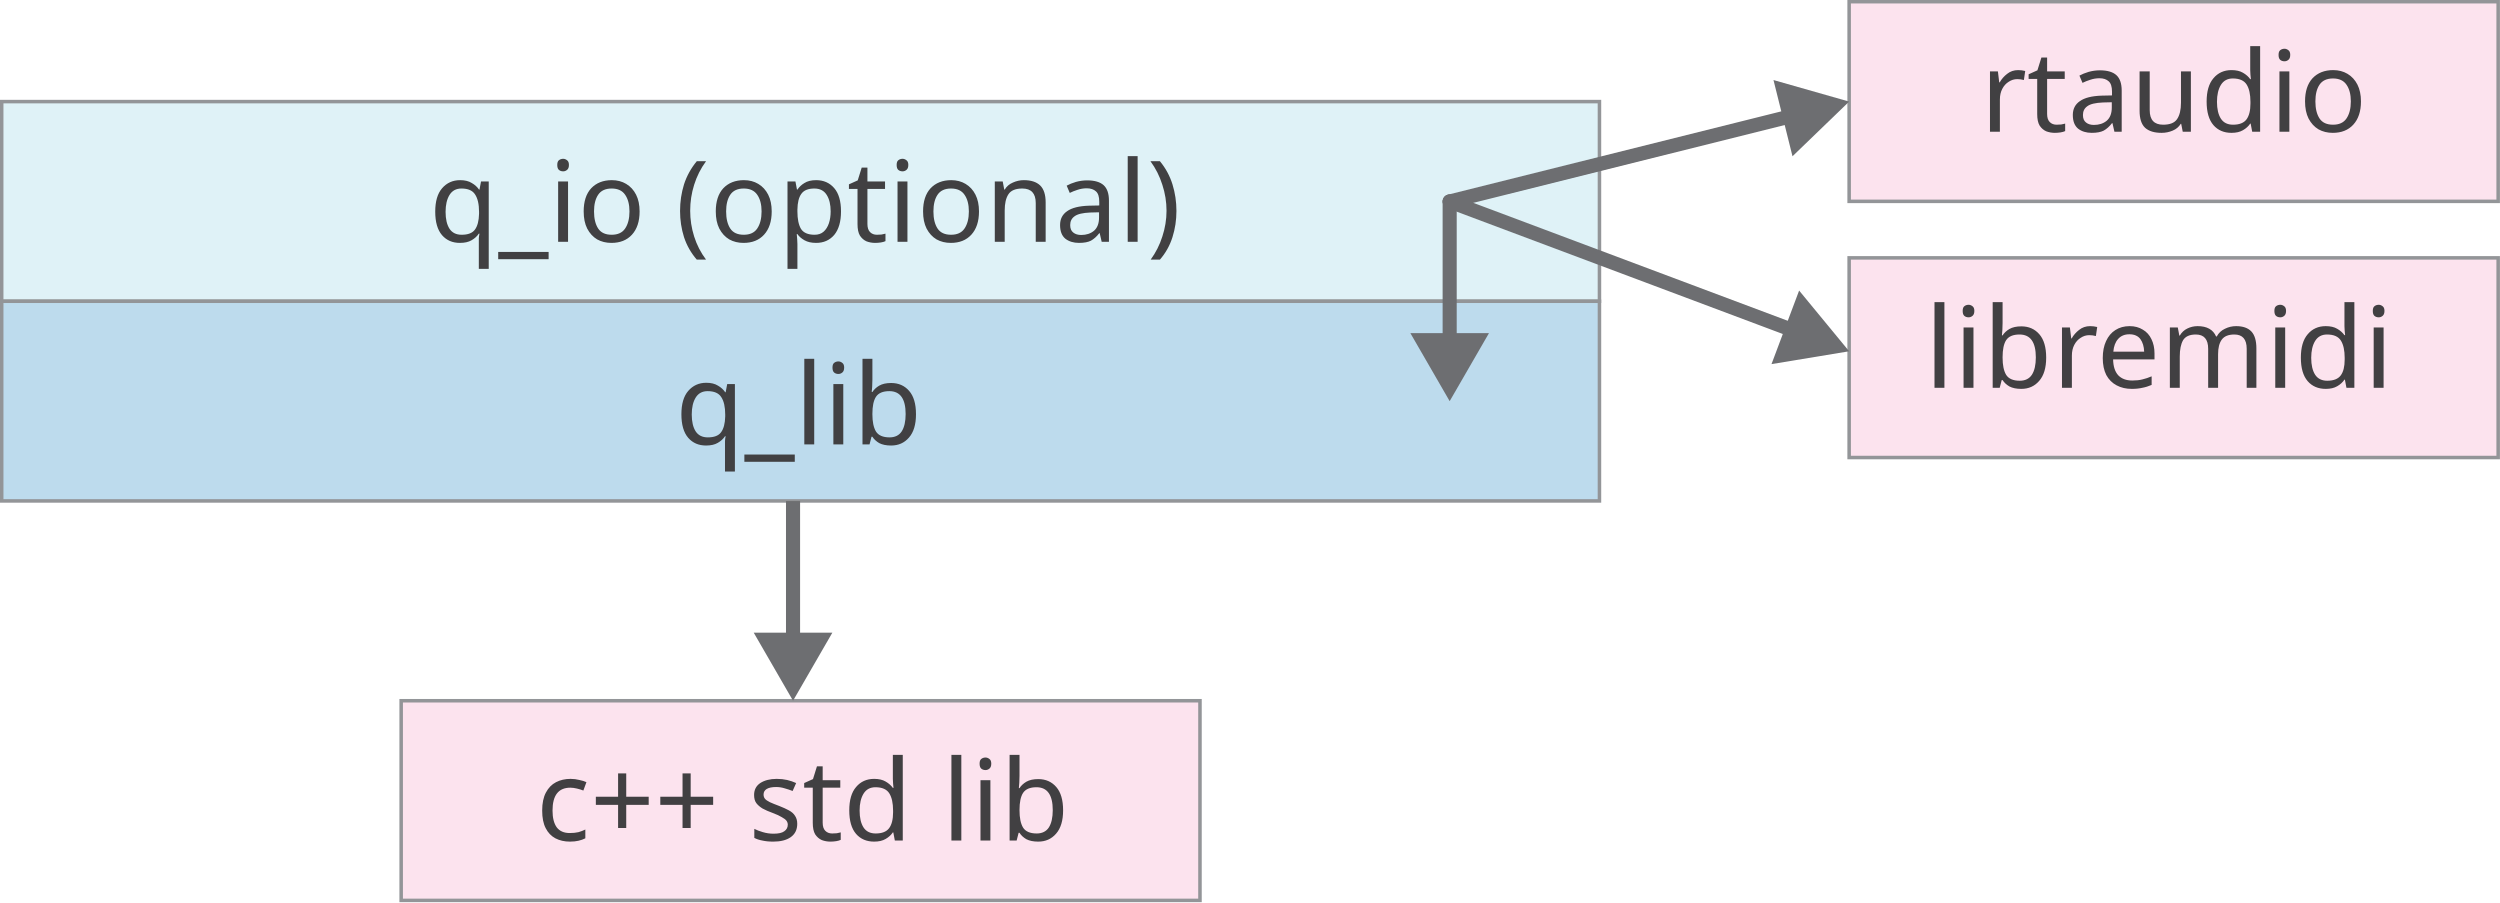
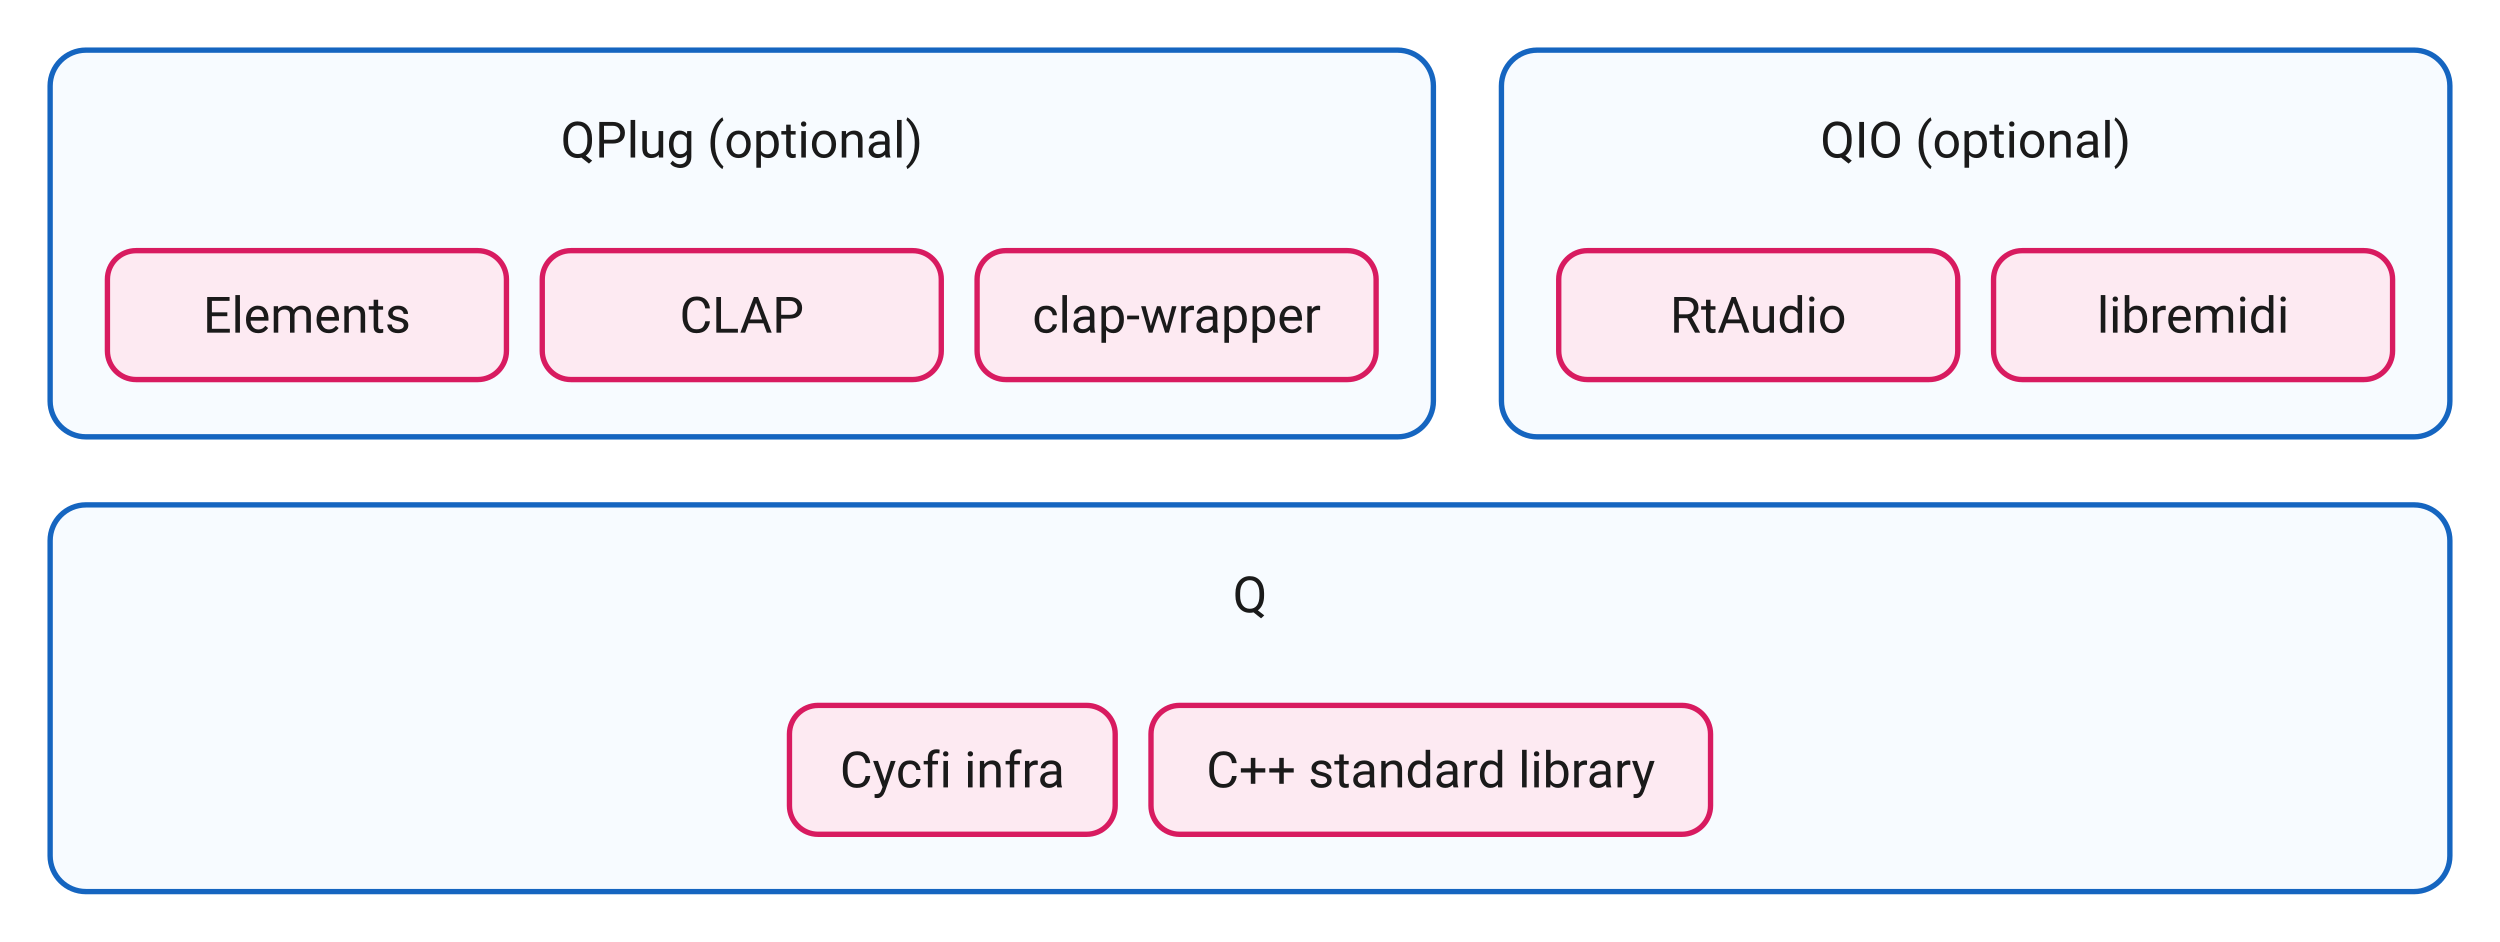
- <svg xmlns="http://www.w3.org/2000/svg" id="Layer_1" data-name="Layer 1" viewBox="0 0 177.42 64.03">
-   <defs>
-     <style>
-       .cls-1 {
-         letter-spacing: -.01em;
-       }
- 
-       .cls-2 {
-         fill: #6d6e71;
-       }
- 
-       .cls-3 {
-         stroke-linecap: round;
-       }
- 
-       .cls-3, .cls-4, .cls-5, .cls-6, .cls-7 {
-         stroke-miterlimit: 10;
-       }
- 
-       .cls-3, .cls-7 {
-         fill: none;
-         stroke: #6d6e71;
-       }
- 
-       .cls-4 {
-         fill: #fce3ee;
-       }
- 
-       .cls-4, .cls-5, .cls-6 {
-         stroke: #939598;
-         stroke-width: .25px;
-       }
- 
-       .cls-5 {
-         fill: #bddbed;
-       }
- 
-       .cls-6 {
-         fill: #dff2f7;
-       }
- 
-       .cls-8 {
-         fill: #414042;
-         font-family: AmazonEmber-Regular, 'Amazon Ember';
-         font-size: 8px;
-       }
- 
-       .cls-9 {
-         letter-spacing: .03em;
-       }
- 
-       .cls-10 {
-         letter-spacing: 0em;
-       }
-     </style>
-   </defs>
-   <rect class="cls-6" x=".12" y="7.21" width="113.39" height="14.17" />
-   <rect class="cls-5" x=".12" y="21.38" width="113.39" height="14.17" />
-   <text class="cls-8" transform="translate(30.45 17.16)">
-     <tspan x="0" y="0">q_io </tspan>
-     <tspan class="cls-1" x="17.5" y="0">(</tspan>
-     <tspan class="cls-10" x="19.91" y="0">optional)</tspan>
-   </text>
-   <rect class="cls-4" x="131.23" y=".12" width="46.06" height="14.17" />
-   <text class="cls-8" transform="translate(154.26 9.35)" text-anchor="middle">
-     <tspan x="0" y="0">rtaudio</tspan>
-   </text>
-   <rect class="cls-4" x="131.23" y="18.3" width="46.06" height="14.17" />
-   <text class="cls-8" transform="translate(136.6 27.52)">
-     <tspan x="0" y="0">libremidi</tspan>
-   </text>
-   <text class="cls-8" transform="translate(47.92 31.54)">
-     <tspan x="0" y="0">q_lib</tspan>
-   </text>
-   <rect class="cls-4" x="28.47" y="49.73" width="56.69" height="14.17" />
-   <text class="cls-8" transform="translate(38.04 59.65)">
-     <tspan x="0" y="0">c++ std lib</tspan>
-   </text>
-   <g>
-     <line class="cls-3" x1="102.88" y1="14.3" x2="102.88" y2="24.45" />
-     <polygon class="cls-2" points="100.09 23.64 102.88 28.47 105.67 23.64 100.09 23.64" />
-   </g>
-   <g>
-     <line class="cls-3" x1="102.88" y1="14.3" x2="127.33" y2="8.19" />
-     <polygon class="cls-2" points="127.21 11.09 131.23 7.21 125.86 5.68 127.21 11.09" />
-   </g>
-   <g>
-     <line class="cls-3" x1="102.88" y1="14.3" x2="127.46" y2="23.52" />
-     <polygon class="cls-2" points="125.72 25.84 131.23 24.93 127.68 20.62 125.72 25.84" />
-   </g>
-   <g>
-     <line class="cls-7" x1="56.28" y1="35.56" x2="56.28" y2="45.71" />
-     <polygon class="cls-2" points="53.49 44.9 56.28 49.73 59.07 44.9 53.49 44.9" />
-   </g>
+ <svg xmlns="http://www.w3.org/2000/svg" width="698.188" height="263" viewBox="0 0 698.188 263" font-family="-apple-system, BlinkMacSystemFont, &quot;Segoe UI&quot;, Roboto, Helvetica, Arial, sans-serif, &quot;Apple Color Emoji&quot;, &quot;Segoe UI Emoji&quot;, &quot;Segoe UI Symbol&quot;" font-size="14">
+   <rect x="14" y="141" width="670.188" height="108" rx="10" fill="#f7fbff" stroke="#1565c0" stroke-width="1.5" />
+   <text x="349.094" y="171" text-anchor="middle" fill="#1a1a1a">Q</text>
+   <rect x="14" y="14" width="386.312" height="108" rx="10" fill="#f7fbff" stroke="#1565c0" stroke-width="1.5" />
+   <text x="207.156" y="44" text-anchor="middle" fill="#1a1a1a">QPlug (optional)</text>
+   <rect x="419.312" y="14" width="264.875" height="108" rx="10" fill="#f7fbff" stroke="#1565c0" stroke-width="1.5" />
+   <text x="551.75" y="44" text-anchor="middle" fill="#1a1a1a">QIO (optional)</text>
+   <rect x="30" y="70" width="111.438" height="36" rx="8" fill="#fdeaf2" stroke="#d81b60" stroke-width="1.5" />
+   <text x="85.719" y="92.9" text-anchor="middle" fill="#1a1a1a">Elements</text>
+   <rect x="151.438" y="70" width="111.438" height="36" rx="8" fill="#fdeaf2" stroke="#d81b60" stroke-width="1.5" />
+   <text x="207.156" y="92.9" text-anchor="middle" fill="#1a1a1a">CLAP</text>
+   <rect x="272.875" y="70" width="111.438" height="36" rx="8" fill="#fdeaf2" stroke="#d81b60" stroke-width="1.5" />
+   <text x="328.594" y="92.9" text-anchor="middle" fill="#1a1a1a">clap-wrapper</text>
+   <rect x="435.312" y="70" width="111.438" height="36" rx="8" fill="#fdeaf2" stroke="#d81b60" stroke-width="1.5" />
+   <text x="491.031" y="92.9" text-anchor="middle" fill="#1a1a1a">RtAudio</text>
+   <rect x="556.75" y="70" width="111.438" height="36" rx="8" fill="#fdeaf2" stroke="#d81b60" stroke-width="1.5" />
+   <text x="612.469" y="92.9" text-anchor="middle" fill="#1a1a1a">libremidi</text>
+   <rect x="220.477" y="197" width="90.969" height="36" rx="8" fill="#fdeaf2" stroke="#d81b60" stroke-width="1.5" />
+   <text x="265.961" y="219.9" text-anchor="middle" fill="#1a1a1a">Cycfi infra</text>
+   <rect x="321.445" y="197" width="156.266" height="36" rx="8" fill="#fdeaf2" stroke="#d81b60" stroke-width="1.5" />
+   <text x="399.578" y="219.9" text-anchor="middle" fill="#1a1a1a">C++ standard library</text>
</svg>
